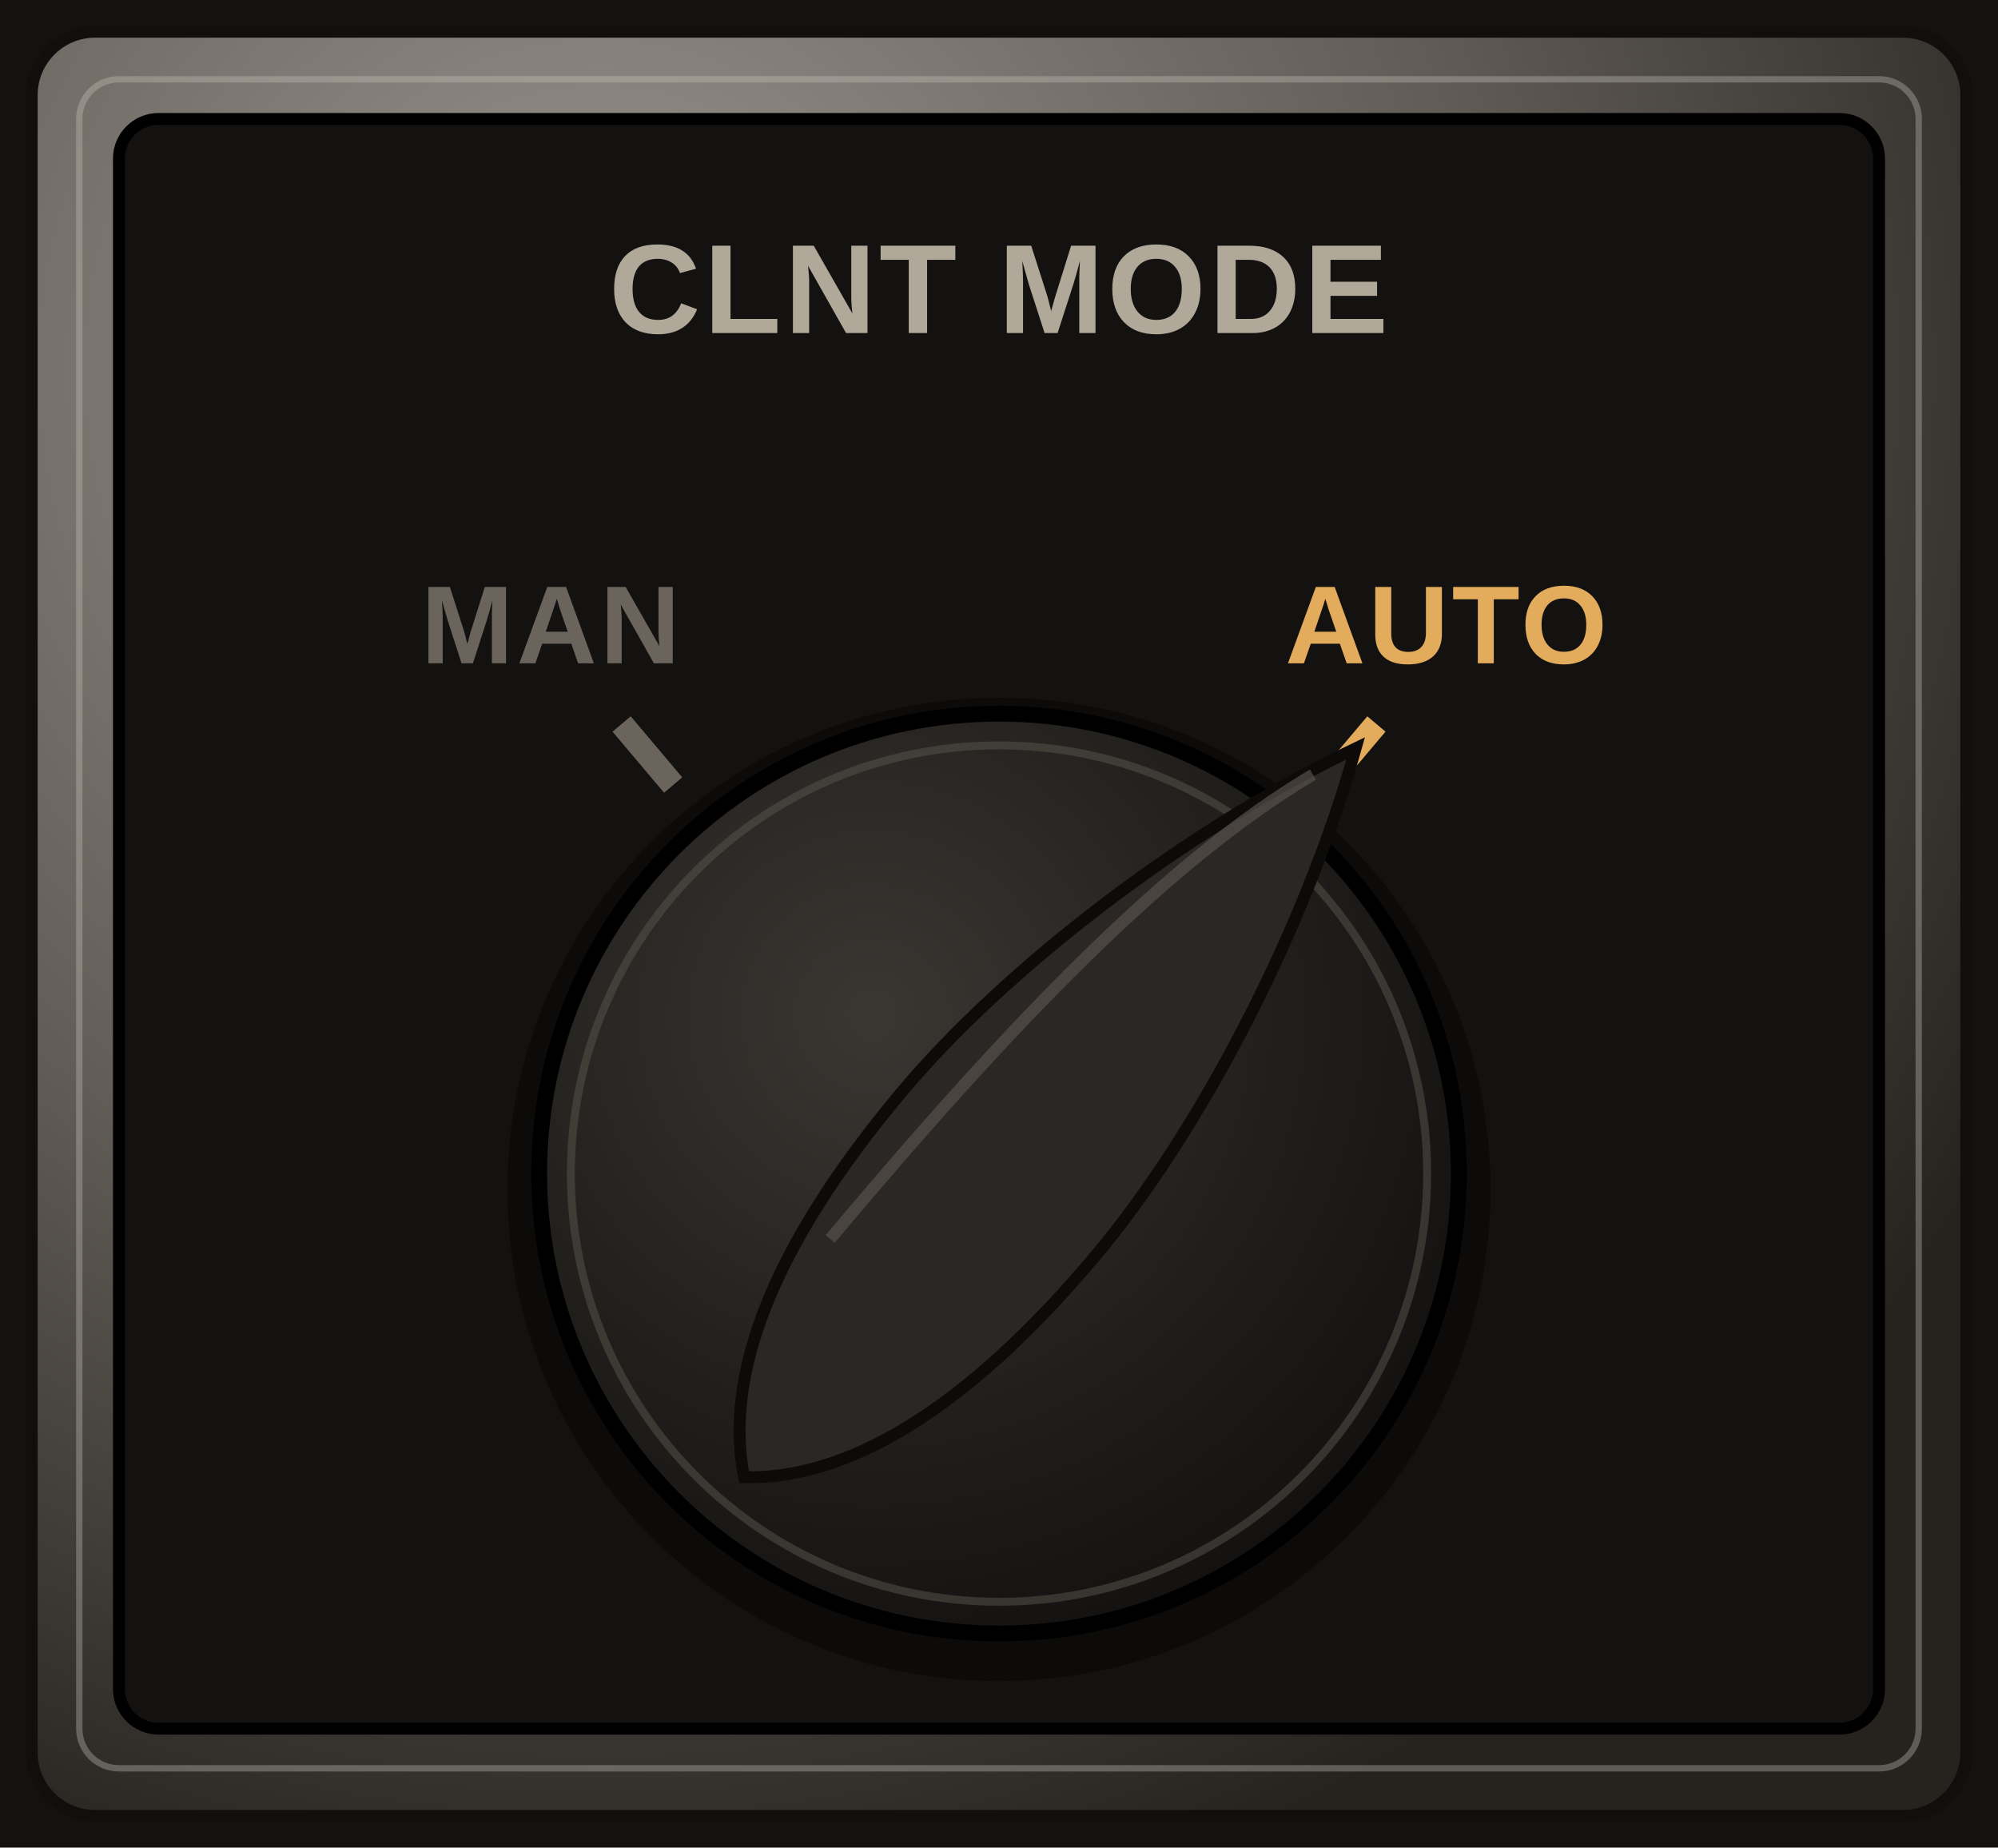
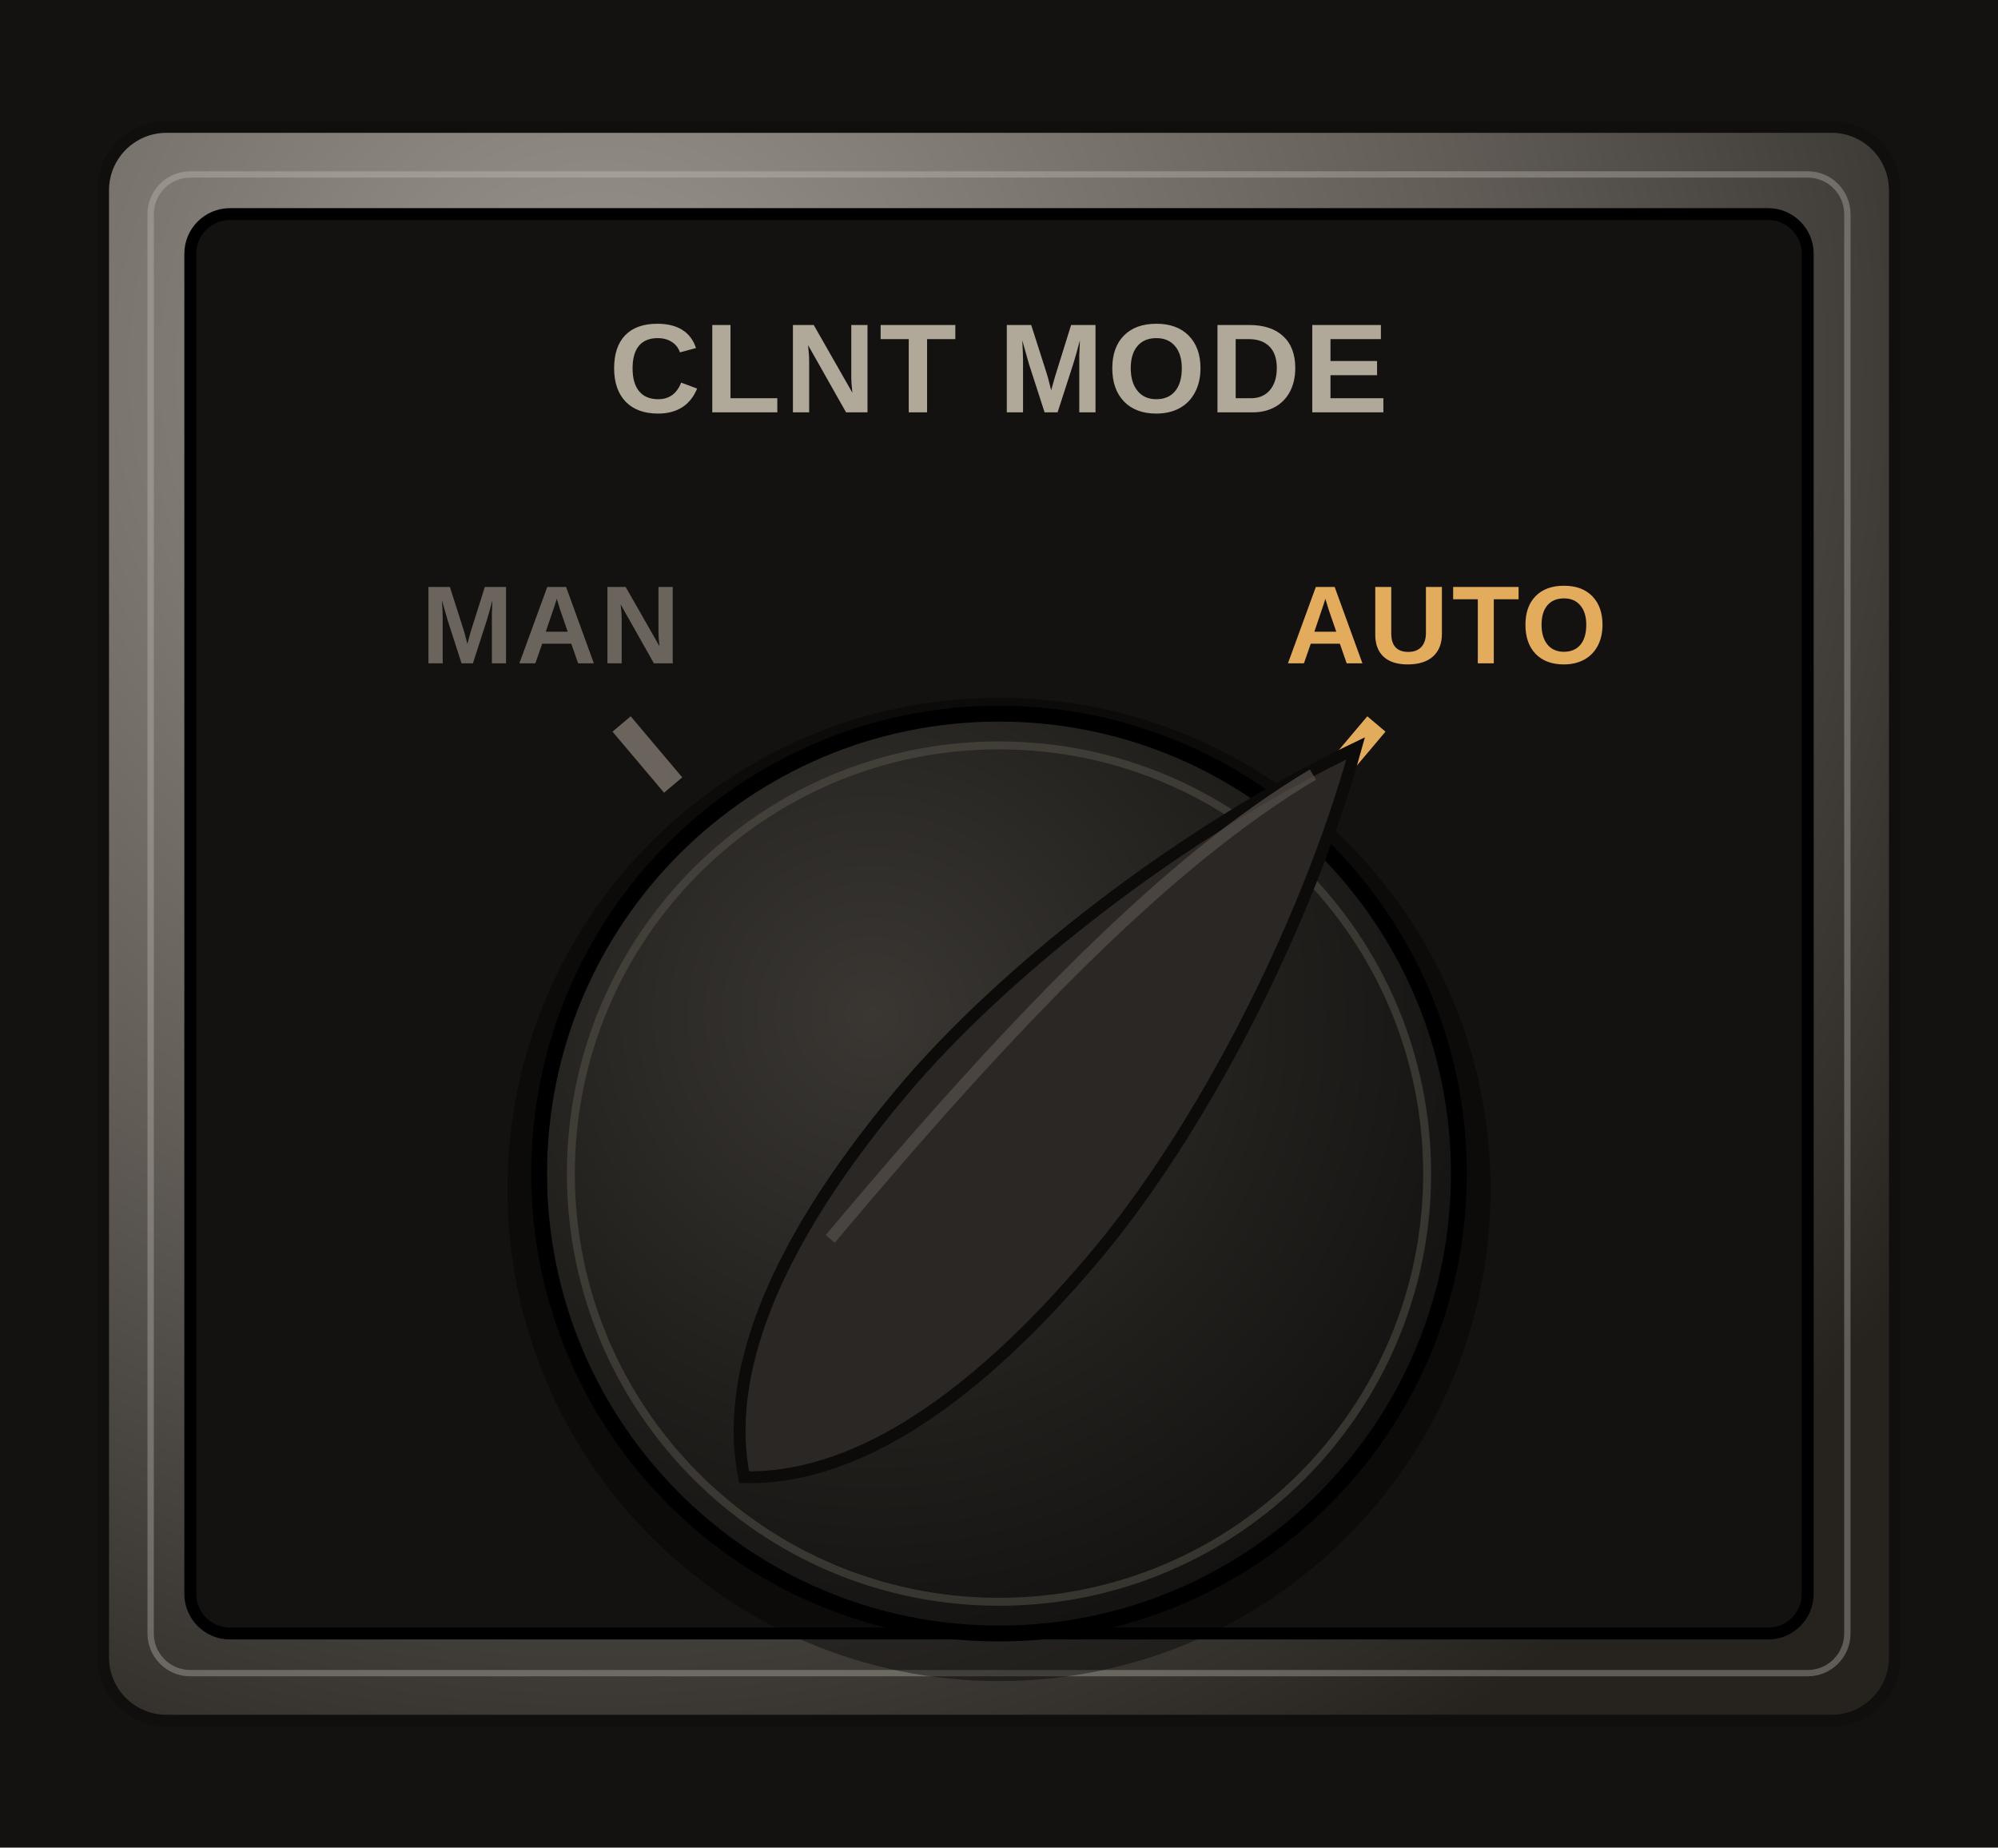
<svg xmlns="http://www.w3.org/2000/svg" width="252" height="233" viewBox="0 0 252 233">
  <rect x="0" y="0" width="252" height="233" fill="#141210" />
  <defs>
    <radialGradient id="bz" cx="75.6" cy="46.6" r="201.6" gradientUnits="userSpaceOnUse">
      <stop offset="0" stop-color="#9a958e" />
      <stop offset="0.55" stop-color="#615c56" />
      <stop offset="1" stop-color="#26231f" />
    </radialGradient>
    <radialGradient id="base" cx="110.0" cy="128.0" r="92.8" gradientUnits="userSpaceOnUse">
      <stop offset="0" stop-color="#3a3733" />
      <stop offset="0.55" stop-color="#211f1c" />
      <stop offset="1" stop-color="#0f0e0d" />
    </radialGradient>
  </defs>
-   <rect x="4" y="4" width="244" height="225" rx="8" fill="url(#bz)" stroke="#100f0d" stroke-width="1.5" />
-   <rect x="10" y="10" width="232" height="213" rx="5" fill="none" stroke="#c9c5be" stroke-width="0.8" opacity="0.35" />
-   <rect x="15" y="15" width="222" height="203" rx="5" fill="#141210" stroke="#000000" stroke-width="1.5" />
-   <text x="76.8" y="42" font-size="16" font-weight="700" letter-spacing="0.4" fill="#b0a898" font-family="Arial, sans-serif">CLNT MODE</text>
+   <rect x="13" y="16" width="226" height="201" rx="8" fill="url(#bz)" stroke="#100f0d" stroke-width="1.5" />
+   <rect x="19" y="22" width="214" height="189" rx="5" fill="none" stroke="#c9c5be" stroke-width="0.8" opacity="0.35" />
+   <rect x="24" y="27" width="204" height="179" rx="5" fill="#141210" stroke="#000000" stroke-width="1.5" />
+   <text x="76.8" y="52" font-size="16" font-weight="700" letter-spacing="0.4" fill="#b0a898" font-family="Arial, sans-serif">CLNT MODE</text>
  <line x1="84.9" y1="99.0" x2="78.4" y2="91.3" stroke="#6a645c" stroke-width="3" />
  <text x="53.1" y="83.652" font-size="14" font-weight="700" letter-spacing="0.4" fill="#6a645c" font-family="Arial, sans-serif">MAN</text>
  <line x1="167.1" y1="99.0" x2="173.6" y2="91.3" stroke="#e3ac5c" stroke-width="3" />
  <text x="162.1" y="83.652" font-size="14" font-weight="700" letter-spacing="0.4" fill="#e3ac5c" font-family="Arial, sans-serif">AUTO</text>
  <circle cx="126.0" cy="150.0" r="62.0" fill="#000000" opacity="0.4" />
  <circle cx="126.0" cy="148.0" r="58.0" fill="url(#base)" stroke="#000000" stroke-width="2" />
  <circle cx="126.0" cy="148.0" r="54.0" fill="none" stroke="#5a554e" stroke-width="1" opacity="0.5" />
  <g transform="matrix(0.766 0.6428 -0.6428 0.766 124.61 -46.37)">
    <path d="M126.0,78.0 C 136.0,100.0 142.0,128.0 142.0,148.0 C 142.0,174.0 136.0,190.0 126.0,198.0 C 116.0,190.0 110.0,174.0 110.0,148.0 C 110.0,128.0 116.0,100.0 126.0,78.0 Z" fill="#2a2724" stroke="#0c0b0a" stroke-width="1.5" />
    <path d="M124.0,84.0 C 117.0,104.0 115.0,132.0 115.0,168.0" fill="none" stroke="#55504a" stroke-width="1.5" opacity="0.7" />
  </g>
</svg>
